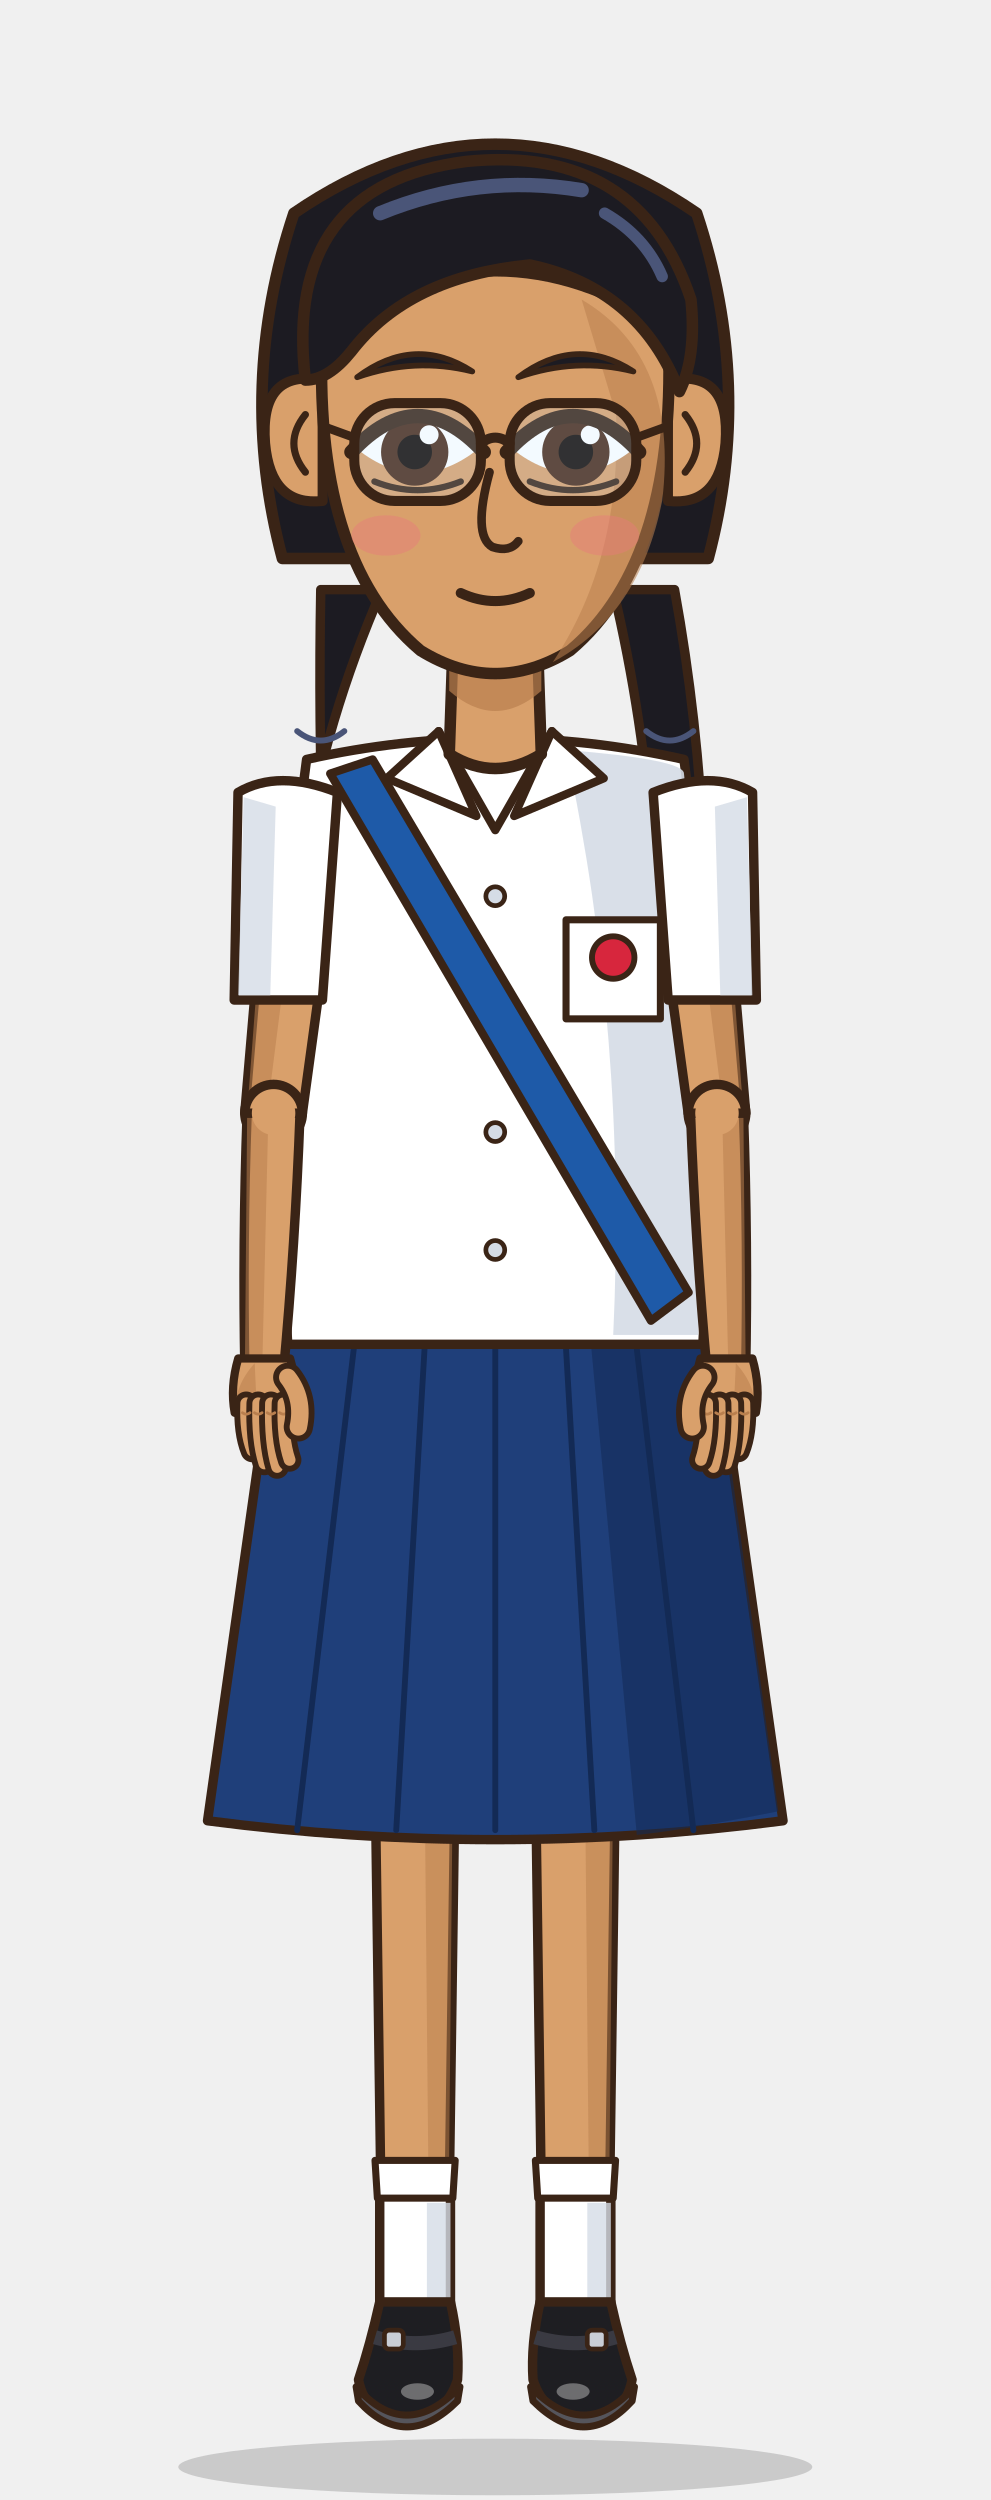
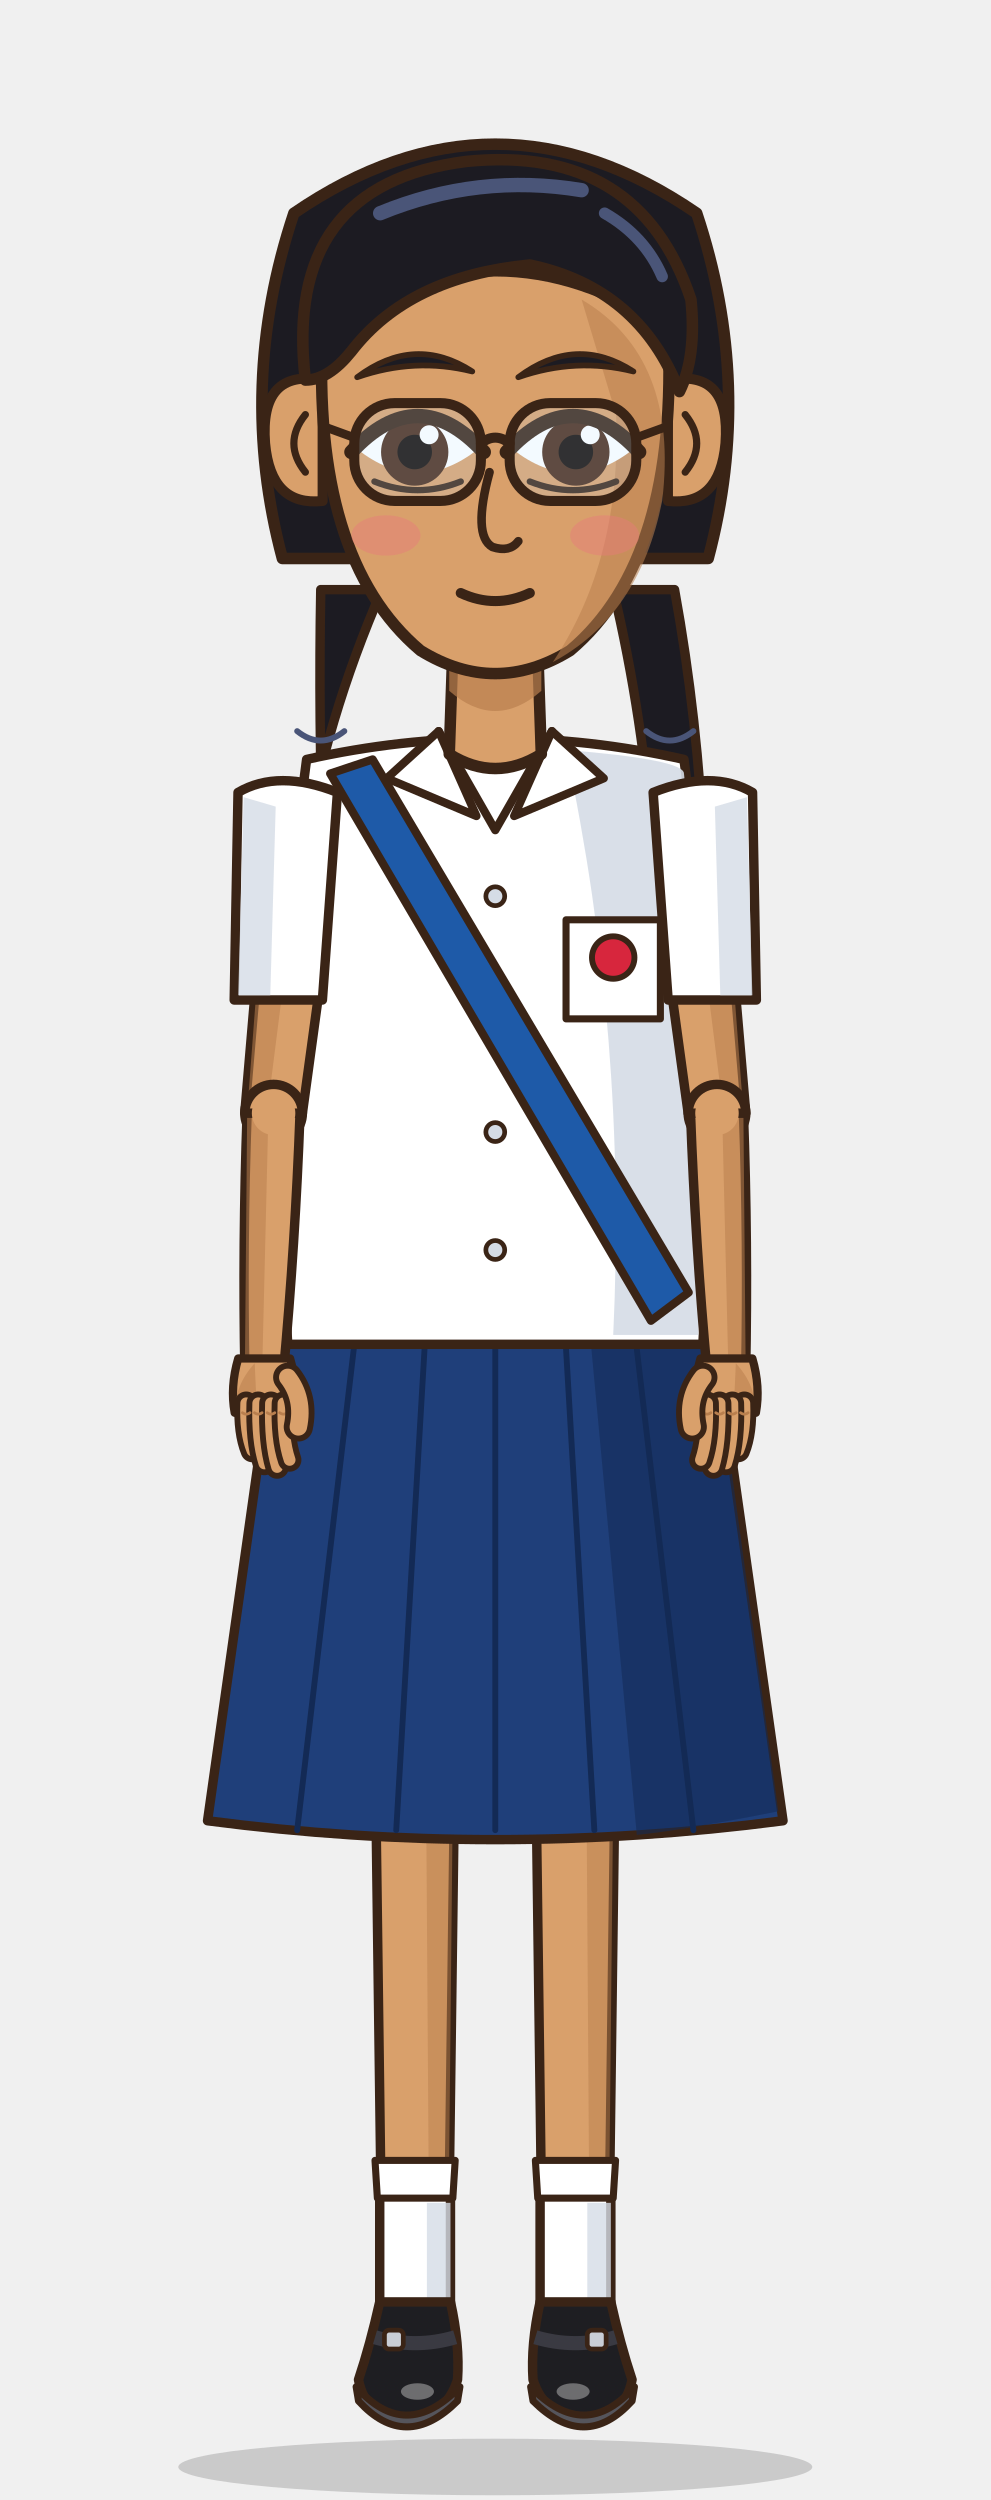
<svg xmlns="http://www.w3.org/2000/svg" width="420" height="1060" viewBox="0 -60 420 1060">
  <ellipse cx="210.0" cy="986" rx="134.4" ry="12" fill="#000" opacity=".16" />
  <path d="M136 190 Q134 300 144 420 L124 420 Q114 300 162 190Z" fill="#1C1B22" stroke="#3A2416" stroke-width="4" stroke-linejoin="round" stroke-linecap="round" />
  <path d="M146 250 q-10 8 -20 0" fill="none" stroke="#4A5578" stroke-width="2.5" stroke-linecap="round" stroke-linejoin="round" />
  <path d="M146 300 q-10 8 -20 0" fill="none" stroke="#4A5578" stroke-width="2.5" stroke-linecap="round" stroke-linejoin="round" />
  <path d="M146 350 q-10 8 -20 0" fill="none" stroke="#4A5578" stroke-width="2.5" stroke-linecap="round" stroke-linejoin="round" />
  <path d="M146 395 q-10 8 -20 0" fill="none" stroke="#4A5578" stroke-width="2.5" stroke-linecap="round" stroke-linejoin="round" />
  <circle cx="134" cy="424" r="10" fill="#D7263D" stroke="#3A2416" stroke-width="3" />
  <path d="M260 190 Q286 300 276 420 L296 420 Q306 300 286 190Z" fill="#1C1B22" stroke="#3A2416" stroke-width="4" stroke-linejoin="round" stroke-linecap="round" />
  <path d="M274 250 q10 8 20 0" fill="none" stroke="#4A5578" stroke-width="2.5" stroke-linecap="round" stroke-linejoin="round" />
  <path d="M274 300 q10 8 20 0" fill="none" stroke="#4A5578" stroke-width="2.5" stroke-linecap="round" stroke-linejoin="round" />
  <path d="M274 350 q10 8 20 0" fill="none" stroke="#4A5578" stroke-width="2.5" stroke-linecap="round" stroke-linejoin="round" />
  <path d="M274 395 q10 8 20 0" fill="none" stroke="#4A5578" stroke-width="2.5" stroke-linecap="round" stroke-linejoin="round" />
  <circle cx="286" cy="424" r="10" fill="#D7263D" stroke="#3A2416" stroke-width="3" />
-   <path d="M159 690 L162 905 L190 905 L193 690Z" fill="#D9A06B" stroke="#3A2416" stroke-width="4" stroke-linejoin="round" stroke-linecap="round" />
-   <path d="M180 692 L182 900 L190 900 L192 692Z" fill="#B97F4E" stroke="none" opacity="0.5" />
-   <path d="M161 858 L161 925 L191 925 L191 858Z" fill="#FFFFFF" stroke="#3A2416" stroke-width="4" stroke-linejoin="round" stroke-linecap="round" />
-   <path d="M159 856 L193 856 L192 872 L160 872Z" fill="#FFFFFF" stroke="#3A2416" stroke-width="3" stroke-linejoin="round" stroke-linecap="round" />
-   <path d="M181 874 L191 874 L191 922 L181 922Z" fill="#D5DCE6" stroke="none" opacity="0.8" />
-   <path d="M161 916 L191 916 Q195 934 194 949 Q189 965 172 966 Q155 965 152 949 Q157 934 161 916Z" fill="#1E1E22" stroke="#3A2416" stroke-width="4" stroke-linejoin="round" stroke-linecap="round" />
-   <path d="M159 931 Q176 936 193 931" fill="none" stroke="#3A3A42" stroke-width="6" />
-   <rect x="163" y="928" width="8" height="8" rx="2" fill="#C9CED6" stroke="#3A2416" stroke-width="2" />
-   <path d="M151 952 Q172 976 195 952 L194 958 Q172 980 152 958Z" fill="#55555C" stroke="#3A2416" stroke-width="3" stroke-linejoin="round" stroke-linecap="round" />
-   <ellipse cx="177" cy="954" rx="7" ry="3.5" fill="#fff" opacity=".35" />
-   <path d="M227 690 L230 905 L258 905 L261 690Z" fill="#D9A06B" stroke="#3A2416" stroke-width="4" stroke-linejoin="round" stroke-linecap="round" />
-   <path d="M248 692 L250 900 L258 900 L260 692Z" fill="#B97F4E" stroke="none" opacity="0.5" />
-   <path d="M229 858 L229 925 L259 925 L259 858Z" fill="#FFFFFF" stroke="#3A2416" stroke-width="4" stroke-linejoin="round" stroke-linecap="round" />
-   <path d="M227 856 L261 856 L260 872 L228 872Z" fill="#FFFFFF" stroke="#3A2416" stroke-width="3" stroke-linejoin="round" stroke-linecap="round" />
-   <path d="M249 874 L259 874 L259 922 L249 922Z" fill="#D5DCE6" stroke="none" opacity="0.8" />
-   <path d="M229 916 L259 916 Q263 934 268 949 Q265 965 248 966 Q231 965 226 949 Q225 934 229 916Z" fill="#1E1E22" stroke="#3A2416" stroke-width="4" stroke-linejoin="round" stroke-linecap="round" />
-   <path d="M227 931 Q244 936 261 931" fill="none" stroke="#3A3A42" stroke-width="6" />
-   <rect x="249" y="928" width="8" height="8" rx="2" fill="#C9CED6" stroke="#3A2416" stroke-width="2" />
-   <path d="M225 952 Q248 976 269 952 L268 958 Q248 980 226 958Z" fill="#55555C" stroke="#3A2416" stroke-width="3" stroke-linejoin="round" stroke-linecap="round" />
-   <ellipse cx="243" cy="954" rx="7" ry="3.5" fill="#fff" opacity=".35" />
+   <g class="legL" data-p="176,590">
+     <path d="M158 600 L162 905 L190 905 L194 600Z" fill="#D9A06B" stroke="#3A2416" stroke-width="4" stroke-linejoin="round" stroke-linecap="round" />
+     <path d="M180 602 L182 900 L190 900 L193 602Z" fill="#B97F4E" stroke="none" opacity="0.5" />
+     <path d="M161 858 L161 925 L191 925 L191 858Z" fill="#FFFFFF" stroke="#3A2416" stroke-width="4" stroke-linejoin="round" stroke-linecap="round" />
+     <path d="M159 856 L193 856 L192 872 L160 872Z" fill="#FFFFFF" stroke="#3A2416" stroke-width="3" stroke-linejoin="round" stroke-linecap="round" />
+     <path d="M181 874 L191 874 L191 922 L181 922Z" fill="#D5DCE6" stroke="none" opacity="0.8" />
+     <path d="M161 916 L191 916 Q195 934 194 949 Q189 965 172 966 Q155 965 152 949 Q157 934 161 916Z" fill="#1E1E22" stroke="#3A2416" stroke-width="4" stroke-linejoin="round" stroke-linecap="round" />
+     <path d="M159 931 Q176 936 193 931" fill="none" stroke="#3A3A42" stroke-width="6" />
+     <rect x="163" y="928" width="8" height="8" rx="2" fill="#C9CED6" stroke="#3A2416" stroke-width="2" />
+     <path d="M151 952 Q172 976 195 952 L194 958 Q172 980 152 958Z" fill="#55555C" stroke="#3A2416" stroke-width="3" stroke-linejoin="round" stroke-linecap="round" />
+     <ellipse cx="177" cy="954" rx="7" ry="3.5" fill="#fff" opacity=".35" />
+   </g>
+   <g class="legR" data-p="244,590">
+     <path d="M226 600 L230 905 L258 905 L262 600Z" fill="#D9A06B" stroke="#3A2416" stroke-width="4" stroke-linejoin="round" stroke-linecap="round" />
+     <path d="M248 602 L250 900 L258 900 L261 602Z" fill="#B97F4E" stroke="none" opacity="0.5" />
+     <path d="M229 858 L229 925 L259 925 L259 858Z" fill="#FFFFFF" stroke="#3A2416" stroke-width="4" stroke-linejoin="round" stroke-linecap="round" />
+     <path d="M227 856 L261 856 L260 872 L228 872Z" fill="#FFFFFF" stroke="#3A2416" stroke-width="3" stroke-linejoin="round" stroke-linecap="round" />
+     <path d="M249 874 L259 874 L259 922 L249 922Z" fill="#D5DCE6" stroke="none" opacity="0.8" />
+     <path d="M229 916 L259 916 Q263 934 268 949 Q265 965 248 966 Q231 965 226 949 Q225 934 229 916Z" fill="#1E1E22" stroke="#3A2416" stroke-width="4" stroke-linejoin="round" stroke-linecap="round" />
+     <path d="M227 931 Q244 936 261 931" fill="none" stroke="#3A3A42" stroke-width="6" />
+     <rect x="249" y="928" width="8" height="8" rx="2" fill="#C9CED6" stroke="#3A2416" stroke-width="2" />
+     <path d="M225 952 Q248 976 269 952 L268 958 Q248 980 226 958Z" fill="#55555C" stroke="#3A2416" stroke-width="3" stroke-linejoin="round" stroke-linecap="round" />
+     <ellipse cx="243" cy="954" rx="7" ry="3.5" fill="#fff" opacity=".35" />
+   </g>
  <path d="M118 500 L302 500 L332 712 Q210 728 88 712Z" fill="#1F3F7A" stroke="#3A2416" stroke-width="4" stroke-linejoin="round" stroke-linecap="round" />
  <path d="M150.0 512 L126.0 716" fill="none" stroke="#132A55" stroke-width="2.5" stroke-linecap="round" stroke-linejoin="round" />
  <path d="M180.0 512 L168.0 716" fill="none" stroke="#132A55" stroke-width="2.5" stroke-linecap="round" stroke-linejoin="round" />
  <path d="M210.0 512 L210.0 716" fill="none" stroke="#132A55" stroke-width="2.5" stroke-linecap="round" stroke-linejoin="round" />
  <path d="M240.0 512 L252.0 716" fill="none" stroke="#132A55" stroke-width="2.5" stroke-linecap="round" stroke-linejoin="round" />
  <path d="M270.0 512 L294.0 716" fill="none" stroke="#132A55" stroke-width="2.5" stroke-linecap="round" stroke-linejoin="round" />
  <path d="M250 504 L302 504 L330 708 Q290 716 270 718Z" fill="#132A55" stroke="none" opacity="0.55" />
  <path d="M130 262 Q114 380 122 510 L298 510 Q306 380 290 262 Q210 244 130 262Z" fill="#FFFFFF" stroke="#3A2416" stroke-width="4" stroke-linejoin="round" stroke-linecap="round" />
  <path d="M240 258 Q290 262 290 268 Q302 380 296 506 L260 506 Q266 380 240 258Z" fill="#D5DCE6" stroke="none" opacity="0.9" />
  <path d="M186 250 L210 292 L234 250" fill="#FFFFFF" stroke="#3A2416" stroke-width="3.5" stroke-linejoin="round" stroke-linecap="round" />
  <path d="M186 250 L164 270 L202 286Z" fill="#FFFFFF" stroke="#3A2416" stroke-width="3.5" stroke-linejoin="round" stroke-linecap="round" />
  <path d="M234 250 L256 270 L218 286Z" fill="#FFFFFF" stroke="#3A2416" stroke-width="3.5" stroke-linejoin="round" stroke-linecap="round" />
  <circle cx="210" cy="320" r="4" fill="#D5DCE6" stroke="#3A2416" stroke-width="2" />
  <circle cx="210" cy="370" r="4" fill="#D5DCE6" stroke="#3A2416" stroke-width="2" />
  <circle cx="210" cy="420" r="4" fill="#D5DCE6" stroke="#3A2416" stroke-width="2" />
  <circle cx="210" cy="470" r="4" fill="#D5DCE6" stroke="#3A2416" stroke-width="2" />
  <path d="M240 330 L280 330 L280 372 L240 372Z" fill="#FFFFFF" stroke="#3A2416" stroke-width="3" stroke-linejoin="round" stroke-linecap="round" />
  <circle cx="260" cy="346" r="9" fill="#D7263D" stroke="#3A2416" stroke-width="2.5" />
  <path d="M140 268 L158 262 L292 488 L276 500Z" fill="#1E5AA8" stroke="#3A2416" stroke-width="3.5" stroke-linejoin="round" stroke-linecap="round" />
  <g class="armL" data-p="122,282">
    <path d="M108.4 358 L103.78 412.0 L128.22 412.0 L135.6 358Z" fill="#D9A06B" stroke="#3A2416" stroke-width="4" stroke-linejoin="round" stroke-linecap="round" />
    <path d="M119.28 364 L113.195 412.0 L104.78 412.0 L108.4 364Z" fill="#B97F4E" stroke="none" opacity="0.55" />
    <g class="foreL" data-p="116,412.0">
      <circle cx="116" cy="412.0" r="12.22" fill="#D9A06B" stroke="#3A2416" stroke-width="4" />
      <path d="M104.78 412.0 Q102.78 467.0 103.84 522 L120.16 522 Q125.22 467.0 127.22 412.0Z" fill="#D9A06B" stroke="#3A2416" stroke-width="4" stroke-linejoin="round" stroke-linecap="round" />
      <path d="M113.756 414.0 L111.184 520 L103.84 520 L104.78 414.0Z" fill="#B97F4E" stroke="none" opacity="0.55" />
      <circle cx="116" cy="412.0" r="9.22" fill="#D9A06B" stroke="none" />
      <g class="handRelax">
        <path d="M101.0 516.0 Q97.5 528.0 99.5 539.0 Q112 542.0 124.5 539.0 Q126.5 528.0 123.0 516.0Z" fill="#D9A06B" stroke="#3A2416" stroke-width="3.5" stroke-linejoin="round" stroke-linecap="round" />
        <path d="M108.0 518.0 Q99.0 528.0 100.0 539.0 Q106.0 541.0 109.0 540.0Z" fill="#B97F4E" stroke="none" opacity="0.55" />
        <path d="M104.4 535.0 Q103.9 547.4 107.0 555.0" fill="none" stroke="#3A2416" stroke-width="10.0" stroke-linecap="round" />
        <path d="M104.4 535.0 Q103.9 547.4 107.0 555.0" fill="none" stroke="#D9A06B" stroke-width="5.0" stroke-linecap="round" />
        <path d="M109.5 535.0 Q109.0 550.8 112.1 560.5" fill="none" stroke="#3A2416" stroke-width="10.0" stroke-linecap="round" />
        <path d="M109.5 535.0 Q109.0 550.8 112.1 560.5" fill="none" stroke="#D9A06B" stroke-width="5.0" stroke-linecap="round" />
        <path d="M114.9 535.0 Q114.4 551.7 117.5 562.0" fill="none" stroke="#3A2416" stroke-width="10.0" stroke-linecap="round" />
        <path d="M114.9 535.0 Q114.4 551.7 117.5 562.0" fill="none" stroke="#D9A06B" stroke-width="5.0" stroke-linecap="round" />
        <path d="M120.2 535.0 Q119.7 549.9 122.8 559.0" fill="none" stroke="#3A2416" stroke-width="10.0" stroke-linecap="round" />
        <path d="M120.2 535.0 Q119.7 549.9 122.8 559.0" fill="none" stroke="#D9A06B" stroke-width="5.0" stroke-linecap="round" />
        <path d="M118.6 539.0 q1.6 1.2 3.2 0" fill="none" stroke="#B97F4E" stroke-width="1.2" stroke-linecap="round" stroke-linejoin="round" />
        <path d="M113.3 539.0 q1.6 1.2 3.2 0" fill="none" stroke="#B97F4E" stroke-width="1.2" stroke-linecap="round" stroke-linejoin="round" />
        <path d="M107.9 539.0 q1.6 1.2 3.2 0" fill="none" stroke="#B97F4E" stroke-width="1.2" stroke-linecap="round" stroke-linejoin="round" />
        <path d="M102.8 539.0 q1.6 1.2 3.2 0" fill="none" stroke="#B97F4E" stroke-width="1.2" stroke-linecap="round" stroke-linejoin="round" />
        <path d="M122.0 524.0 Q129.0 533.0 126.5 545.0" fill="none" stroke="#3A2416" stroke-width="12.4" stroke-linecap="round" />
        <path d="M122.0 524.0 Q129.0 533.0 126.5 545.0" fill="none" stroke="#D9A06B" stroke-width="7.4" stroke-linecap="round" />
      </g>
      <g class="handOpen" style="display:none">
        <path d="M120.5 542.0 Q123.5 554.1 126.5 566.3" fill="none" stroke="#3A2416" stroke-width="11.6" stroke-linecap="round" />
        <path d="M115.0 542.0 Q116.0 556.5 117.0 570.9" fill="none" stroke="#3A2416" stroke-width="11.6" stroke-linecap="round" />
        <path d="M109.4 542.0 Q108.0 555.4 106.6 568.9" fill="none" stroke="#3A2416" stroke-width="11.6" stroke-linecap="round" />
        <path d="M104.0 542.0 Q100.9 552.0 97.9 562.1" fill="none" stroke="#3A2416" stroke-width="11.6" stroke-linecap="round" />
        <path d="M120.5 542.0 Q123.5 554.1 126.5 566.3" fill="none" stroke="#D9A06B" stroke-width="6.6" stroke-linecap="round" />
        <path d="M115.0 542.0 Q116.0 556.5 117.0 570.9" fill="none" stroke="#D9A06B" stroke-width="6.6" stroke-linecap="round" />
        <path d="M109.4 542.0 Q108.0 555.4 106.6 568.9" fill="none" stroke="#D9A06B" stroke-width="6.6" stroke-linecap="round" />
        <path d="M104.0 542.0 Q100.9 552.0 97.9 562.1" fill="none" stroke="#D9A06B" stroke-width="6.6" stroke-linecap="round" />
        <path d="M122.0 532.0 Q129.4 537.2 140.0 543.5" fill="none" stroke="#3A2416" stroke-width="12.6" stroke-linecap="round" />
        <path d="M122.0 532.0 Q129.4 537.2 140.0 543.5" fill="none" stroke="#D9A06B" stroke-width="7.6" stroke-linecap="round" />
        <path d="M100.0 520 Q96.5 532.0 98.5 545.0 Q112 549.0 125.5 545.0 Q127.5 532.0 124.0 520Z" fill="#E6B285" stroke="#3A2416" stroke-width="3.5" stroke-linejoin="round" stroke-linecap="round" />
        <path d="M103.0 532.0 Q112 529.0 120.0 535.0 M104.0 538.0 Q112 535.0 116.0 542.0" fill="none" stroke="#B97F4E" stroke-width="1.5" stroke-linecap="round" stroke-linejoin="round" />
      </g>
    </g>
    <path d="M100.92 276 Q118 266 143.08 276 L136.7 364 L99.3 364 Z" fill="#FFFFFF" stroke="#3A2416" stroke-width="4" stroke-linejoin="round" stroke-linecap="round" />
    <path d="M116.9 282 L103.3 278 L101.0 362 L114.6 362Z" fill="#D5DCE6" stroke="none" opacity="0.8" />
  </g>
  <g class="armR" data-p="298,282">
    <path d="M284.4 358 L291.78 412.0 L316.22 412.0 L311.6 358Z" fill="#D9A06B" stroke="#3A2416" stroke-width="4" stroke-linejoin="round" stroke-linecap="round" />
    <path d="M300.72 364 L306.805 412.0 L315.22 412.0 L311.6 364Z" fill="#B97F4E" stroke="none" opacity="0.55" />
    <g class="foreR" data-p="304,412.0">
      <circle cx="304" cy="412.0" r="12.22" fill="#D9A06B" stroke="#3A2416" stroke-width="4" />
      <path d="M292.78 412.0 Q294.78 467.0 299.84 522 L316.16 522 Q317.22 467.0 315.22 412.0Z" fill="#D9A06B" stroke="#3A2416" stroke-width="4" stroke-linejoin="round" stroke-linecap="round" />
      <path d="M306.244 414.0 L308.816 520 L316.16 520 L315.22 414.0Z" fill="#B97F4E" stroke="none" opacity="0.55" />
      <circle cx="304" cy="412.0" r="9.22" fill="#D9A06B" stroke="none" />
      <g class="handRelax">
        <path d="M297.0 516.0 Q293.5 528.0 295.5 539.0 Q308 542.0 320.5 539.0 Q322.5 528.0 319.0 516.0Z" fill="#D9A06B" stroke="#3A2416" stroke-width="3.5" stroke-linejoin="round" stroke-linecap="round" />
        <path d="M312.0 518.0 Q321.0 528.0 320.0 539.0 Q314.0 541.0 311.0 540.0Z" fill="#B97F4E" stroke="none" opacity="0.55" />
        <path d="M315.6 535.0 Q316.1 547.4 313.0 555.0" fill="none" stroke="#3A2416" stroke-width="10.0" stroke-linecap="round" />
        <path d="M315.6 535.0 Q316.1 547.4 313.0 555.0" fill="none" stroke="#D9A06B" stroke-width="5.0" stroke-linecap="round" />
        <path d="M310.5 535.0 Q311.0 550.8 307.9 560.5" fill="none" stroke="#3A2416" stroke-width="10.0" stroke-linecap="round" />
        <path d="M310.5 535.0 Q311.0 550.8 307.9 560.5" fill="none" stroke="#D9A06B" stroke-width="5.0" stroke-linecap="round" />
        <path d="M305.1 535.0 Q305.6 551.7 302.5 562.0" fill="none" stroke="#3A2416" stroke-width="10.0" stroke-linecap="round" />
        <path d="M305.1 535.0 Q305.6 551.7 302.5 562.0" fill="none" stroke="#D9A06B" stroke-width="5.0" stroke-linecap="round" />
        <path d="M299.8 535.0 Q300.3 549.9 297.2 559.0" fill="none" stroke="#3A2416" stroke-width="10.0" stroke-linecap="round" />
        <path d="M299.8 535.0 Q300.3 549.9 297.2 559.0" fill="none" stroke="#D9A06B" stroke-width="5.0" stroke-linecap="round" />
        <path d="M298.2 539.0 q1.6 1.2 3.2 0" fill="none" stroke="#B97F4E" stroke-width="1.2" stroke-linecap="round" stroke-linejoin="round" />
        <path d="M303.5 539.0 q1.6 1.2 3.2 0" fill="none" stroke="#B97F4E" stroke-width="1.2" stroke-linecap="round" stroke-linejoin="round" />
        <path d="M308.9 539.0 q1.6 1.2 3.2 0" fill="none" stroke="#B97F4E" stroke-width="1.2" stroke-linecap="round" stroke-linejoin="round" />
        <path d="M314.0 539.0 q1.6 1.2 3.2 0" fill="none" stroke="#B97F4E" stroke-width="1.2" stroke-linecap="round" stroke-linejoin="round" />
        <path d="M298.0 524.0 Q291.0 533.0 293.5 545.0" fill="none" stroke="#3A2416" stroke-width="12.4" stroke-linecap="round" />
        <path d="M298.0 524.0 Q291.0 533.0 293.5 545.0" fill="none" stroke="#D9A06B" stroke-width="7.4" stroke-linecap="round" />
      </g>
      <g class="handOpen" style="display:none">
        <path d="M299.5 542.0 Q296.5 554.1 293.5 566.3" fill="none" stroke="#3A2416" stroke-width="11.6" stroke-linecap="round" />
        <path d="M305.0 542.0 Q304.0 556.5 303.0 570.9" fill="none" stroke="#3A2416" stroke-width="11.6" stroke-linecap="round" />
        <path d="M310.6 542.0 Q312.0 555.4 313.4 568.9" fill="none" stroke="#3A2416" stroke-width="11.6" stroke-linecap="round" />
        <path d="M316.0 542.0 Q319.1 552.0 322.1 562.1" fill="none" stroke="#3A2416" stroke-width="11.6" stroke-linecap="round" />
        <path d="M299.5 542.0 Q296.5 554.1 293.5 566.3" fill="none" stroke="#D9A06B" stroke-width="6.6" stroke-linecap="round" />
        <path d="M305.0 542.0 Q304.0 556.5 303.0 570.9" fill="none" stroke="#D9A06B" stroke-width="6.6" stroke-linecap="round" />
        <path d="M310.6 542.0 Q312.0 555.4 313.4 568.9" fill="none" stroke="#D9A06B" stroke-width="6.6" stroke-linecap="round" />
        <path d="M316.0 542.0 Q319.1 552.0 322.1 562.1" fill="none" stroke="#D9A06B" stroke-width="6.6" stroke-linecap="round" />
        <path d="M298.0 532.0 Q290.6 537.2 280.0 543.5" fill="none" stroke="#3A2416" stroke-width="12.6" stroke-linecap="round" />
        <path d="M298.0 532.0 Q290.6 537.2 280.0 543.5" fill="none" stroke="#D9A06B" stroke-width="7.6" stroke-linecap="round" />
        <path d="M296.0 520 Q292.5 532.0 294.5 545.0 Q308 549.0 321.5 545.0 Q323.5 532.0 320.0 520Z" fill="#E6B285" stroke="#3A2416" stroke-width="3.5" stroke-linejoin="round" stroke-linecap="round" />
        <path d="M317.0 532.0 Q308 529.0 300.0 535.0 M316.0 538.0 Q308 535.0 304.0 542.0" fill="none" stroke="#B97F4E" stroke-width="1.5" stroke-linecap="round" stroke-linejoin="round" />
      </g>
    </g>
    <path d="M276.92 276 Q302 266 319.08 276 L320.7 364 L283.3 364 Z" fill="#FFFFFF" stroke="#3A2416" stroke-width="4" stroke-linejoin="round" stroke-linecap="round" />
    <path d="M303.1 282 L316.7 278 L319.0 362 L305.4 362Z" fill="#D5DCE6" stroke="none" opacity="0.8" />
  </g>
  <g class="head" data-p="210,250">
    <g transform="translate(210 250) scale(1.22) translate(-210 -250)">
      <path d="M196 200 L194 258 Q210 268 226 258 L224 200Z" fill="#D9A06B" stroke="#3A2416" stroke-width="4" stroke-linejoin="round" stroke-linecap="round" />
      <path d="M194 236 Q210 250 226 236 L226 222 Q210 236 194 222Z" fill="#B97F4E" stroke="none" opacity="0.7" />
      <path d="M140 70 Q120 130 136 190 L284 190 Q300 130 280 70 Q210 22 140 70Z" fill="#1C1B22" stroke="#3A2416" stroke-width="4" stroke-linejoin="round" stroke-linecap="round" />
      <g class="earL">
        <path d="M150 128 Q128 124 130 150 Q132 172 150 170Z" fill="#D9A06B" stroke="#3A2416" stroke-width="3.5" stroke-linejoin="round" stroke-linecap="round" />
        <path d="M144 140 Q136 150 144 160" fill="none" stroke="#3A2416" stroke-width="2.5" stroke-linecap="round" stroke-linejoin="round" />
      </g>
      <g class="earR">
        <path d="M270 128 Q292 124 290 150 Q288 172 270 170Z" fill="#D9A06B" stroke="#3A2416" stroke-width="3.5" stroke-linejoin="round" stroke-linecap="round" />
        <path d="M276 140 Q284 150 276 160" fill="none" stroke="#3A2416" stroke-width="2.5" stroke-linecap="round" stroke-linejoin="round" />
      </g>
      <path d="M150 110 Q146 190 184 222 Q210 238 236 222 Q274 190 270 110 Q210 70 150 110Z" fill="#D9A06B" stroke="#3A2416" stroke-width="4" stroke-linejoin="round" stroke-linecap="round" />
      <path d="M240 100 Q274 120 268 170 Q260 210 230 226 Q254 190 252 140Z" fill="#B97F4E" stroke="none" opacity="0.55" />
      <g class="face">
        <ellipse cx="172" cy="182" rx="12" ry="7" fill="#E77A7A" opacity=".45" />
        <ellipse cx="248" cy="182" rx="12" ry="7" fill="#E77A7A" opacity=".45" />
        <g class="eyes-open">
          <path d="M162 152 Q183 129.5 204 152 Q183 168.5 162 152Z" fill="#FFFFFF" stroke="none" />
          <circle cx="182" cy="153" r="11.7" fill="#4A2A18" />
          <circle cx="182" cy="153" r="6.0" fill="#120A06" />
          <circle cx="187" cy="147" r="3.3" fill="#fff" />
          <path d="M160 153 Q183 128.0 206 153" fill="none" stroke="#3A2416" stroke-width="5" stroke-linecap="round" stroke-linejoin="round" />
          <path d="M168 163.25 Q183 169.25 198 163.25" fill="none" stroke="#3A2416" stroke-width="2.2" stroke-linecap="round" stroke-linejoin="round" />
          <path d="M216 152 Q237 129.5 258 152 Q237 168.5 216 152Z" fill="#FFFFFF" stroke="none" />
          <circle cx="238" cy="153" r="11.7" fill="#4A2A18" />
          <circle cx="238" cy="153" r="6.0" fill="#120A06" />
          <circle cx="243" cy="147" r="3.3" fill="#fff" />
          <path d="M214 153 Q237 128.0 260 153" fill="none" stroke="#3A2416" stroke-width="5" stroke-linecap="round" stroke-linejoin="round" />
          <path d="M222 163.25 Q237 169.25 252 163.25" fill="none" stroke="#3A2416" stroke-width="2.2" stroke-linecap="round" stroke-linejoin="round" />
        </g>
        <g class="eyes-closed" style="display:none">
          <path d="M162 154 Q183 165.5 204 154" fill="none" stroke="#3A2416" stroke-width="5" stroke-linecap="round" stroke-linejoin="round" />
          <path d="M216 154 Q237 165.5 258 154" fill="none" stroke="#3A2416" stroke-width="5" stroke-linecap="round" stroke-linejoin="round" />
        </g>
        <g class="brows">
          <g class="browL">
            <path d="M162 127 Q182 112 202 125 Q182 120 162 127Z" fill="#1C1B22" stroke="#3A2416" stroke-width="2" stroke-linejoin="round" stroke-linecap="round" />
          </g>
          <g class="browR">
            <path d="M218 127 Q238 112 258 125 Q238 120 218 127Z" fill="#1C1B22" stroke="#3A2416" stroke-width="2" stroke-linejoin="round" stroke-linecap="round" />
          </g>
        </g>
        <path d="M208 160 Q202 182 209 186 Q215 188 218 184" fill="none" stroke="#3A2416" stroke-width="3" stroke-linecap="round" stroke-linejoin="round" />
        <g class="mouths">
          <g class="m-rest">
            <path d="M198.0 202 Q210 207.6 222.0 202" fill="none" stroke="#3A2416" stroke-width="3.5" stroke-linecap="round" stroke-linejoin="round" />
          </g>
          <g class="m-smile" style="display:none">
            <path d="M190 198 Q210 223.0 230 198 Q210 208 190 198Z" fill="#5A1A14" stroke="#3A2416" stroke-width="3.5" stroke-linejoin="round" stroke-linecap="round" />
            <path d="M193.6 201 Q210 210 226.4 201 L224.0 207 Q210 214 196.0 207Z" fill="#FFFFFF" stroke="none" opacity="1" />
          </g>
          <g class="m-a" style="display:none">
            <path d="M194.0 198 Q210 192 226.0 198 Q224.0 221.0 210 222.0 Q196.0 221.0 194.0 198Z" fill="#5A1A14" stroke="#3A2416" stroke-width="3.5" stroke-linejoin="round" stroke-linecap="round" />
            <path d="M196.0 199 Q210 194 224.0 199 L222.4 207 Q210 203 197.6 207Z" fill="#FFFFFF" stroke="none" opacity="1" />
            <path d="M201.0 218.0 Q210 211.0 219.0 218.0 Q210 221.6 201.0 218.0Z" fill="#E0626A" stroke="none" opacity="1" />
          </g>
          <g class="m-e" style="display:none">
            <path d="M190 200 Q210 194 230 200 Q210 213.0 190 200Z" fill="#5A1A14" stroke="#3A2416" stroke-width="3.5" stroke-linejoin="round" stroke-linecap="round" />
            <path d="M193.0 201 Q210 196 227.0 201 L225.0 207 Q210 204 195.0 207Z" fill="#FFFFFF" stroke="none" opacity="1" />
          </g>
          <g class="m-o" style="display:none">
            <path d="M210 194 Q220.0 194 220.0 209.0 Q220.0 220.0 210 220.0 Q200.0 220.0 200.0 209.0 Q200.0 194 210 194Z" fill="#5A1A14" stroke="#3A2416" stroke-width="3.5" stroke-linejoin="round" stroke-linecap="round" />
            <path d="M204.4 215.0 Q210 211.0 215.6 215.0 Q210 219.0 204.4 215.0Z" fill="#E0626A" stroke="none" opacity="1" />
          </g>
        </g>
        <rect x="161" y="136" width="44" height="34" rx="14" fill="#BFE6FF" fill-opacity=".18" stroke="#3A2416" stroke-width="3.5" />
        <rect x="215" y="136" width="44" height="34" rx="14" fill="#BFE6FF" fill-opacity=".18" stroke="#3A2416" stroke-width="3.5" />
        <path d="M205 150 Q210 146 215 150" fill="none" stroke="#3A2416" stroke-width="3.5" stroke-linecap="round" stroke-linejoin="round" />
        <path d="M161 148 L150 144 M259 148 L270 144" fill="none" stroke="#3A2416" stroke-width="3" stroke-linecap="round" stroke-linejoin="round" />
      </g>
      <g class="hairF">
        <path d="M144 128 Q136 60 200 52 Q260 46 278 100 Q280 120 274 132 Q260 96 222 88 Q180 92 160 118 Q152 128 144 128Z" fill="#1C1B22" stroke="#3A2416" stroke-width="4" stroke-linejoin="round" stroke-linecap="round" />
        <path d="M170 70 Q204 56 240 62" fill="none" stroke="#4A5578" stroke-width="5" stroke-linecap="round" stroke-linejoin="round" />
        <path d="M248 70 Q262 78 268 92" fill="none" stroke="#4A5578" stroke-width="4" stroke-linecap="round" stroke-linejoin="round" />
      </g>
    </g>
  </g>
</svg>
